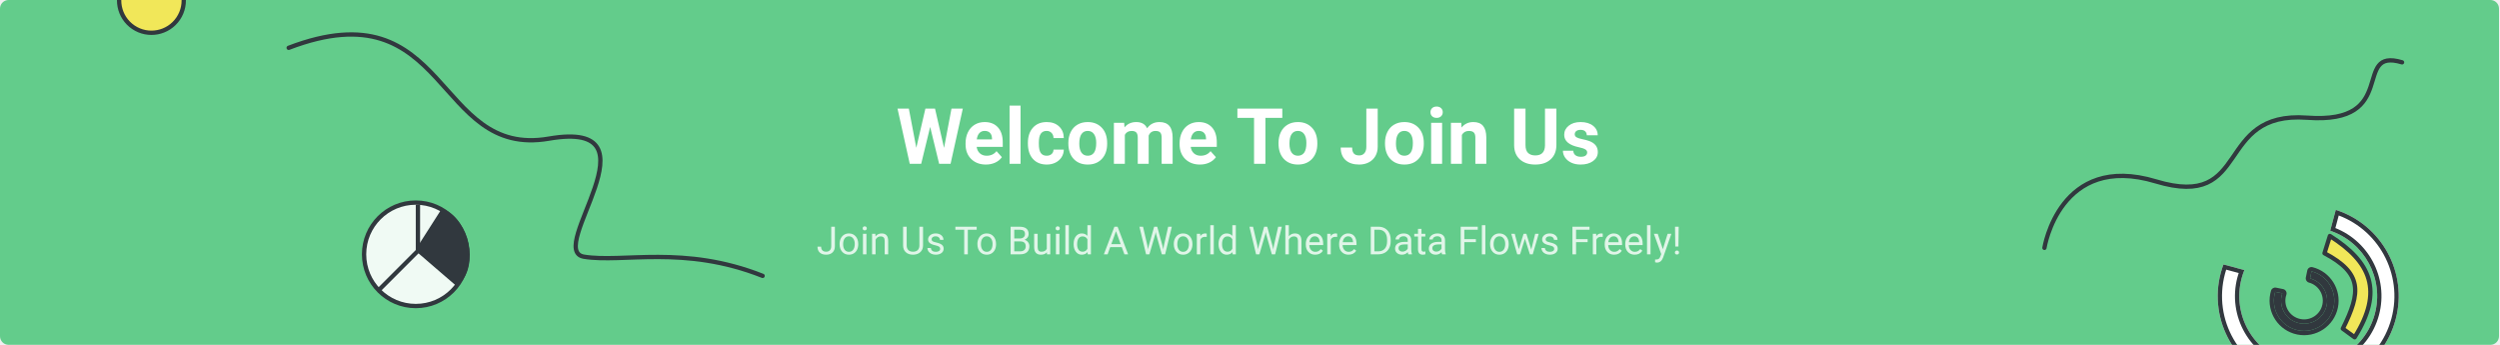
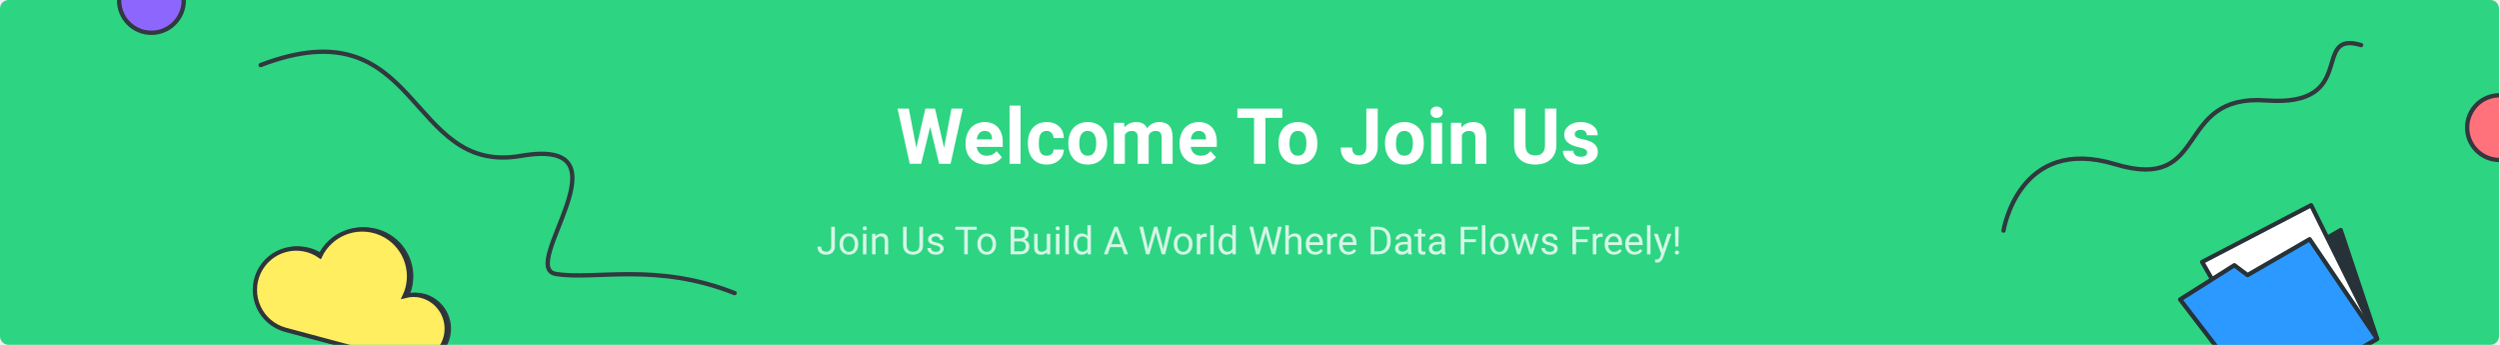
<svg xmlns="http://www.w3.org/2000/svg" width="1160" height="160" viewBox="0 0 1160 160" fill="none">
-   <rect width="1160" height="160" rx="4" fill="#63CC8B" />
+   <rect width="1160" height="160" rx="4" fill="#2DD482" />
  <mask id="mask0" mask-type="alpha" maskUnits="userSpaceOnUse" x="0" y="0" width="1160" height="160">
    <rect width="1160" height="160" rx="4" fill="url(#paint0_linear)" />
  </mask>
  <g mask="url(#mask0)">
-     <circle cx="70.298" cy="0.216" r="15" transform="rotate(34.0512 70.2977 0.215534)" fill="#F1E759" stroke="#31383E" stroke-width="2" />
-     <path d="M134 22.189C208.651 -6.349 201.461 73.584 254.776 64.329C308.09 55.075 252.925 116.154 271.066 119.116C289.208 122.077 317.385 113.512 354 128" stroke="#31383E" stroke-width="2" stroke-linecap="round" stroke-linejoin="round" />
-     <path d="M949 115C949 115 956.023 70.675 1000.72 84.165C1045.41 97.655 1027.53 51.403 1070.95 54.614C1114.36 57.826 1091.38 21.856 1115 28.922" stroke="#31383E" stroke-width="2" stroke-linecap="round" stroke-linejoin="round" />
-     <mask id="path-6-inside-1" fill="white">
-       <path fill-rule="evenodd" clip-rule="evenodd" d="M1032.09 122.709C1031.63 123.948 1031.22 125.221 1030.87 126.524C1024.87 148.929 1038.16 171.959 1060.57 177.963C1082.97 183.967 1106 170.67 1112.01 148.264C1117.84 126.507 1105.47 104.16 1084.23 97.388L1081.64 107.061C1097.54 112.392 1106.75 129.254 1102.35 145.676C1097.77 162.747 1080.23 172.878 1063.16 168.304C1046.09 163.73 1035.96 146.183 1040.53 129.112C1040.88 127.803 1041.31 126.536 1041.8 125.312L1032.09 122.709Z" />
-     </mask>
-     <path fill-rule="evenodd" clip-rule="evenodd" d="M1032.09 122.709C1031.63 123.948 1031.22 125.221 1030.87 126.524C1024.87 148.929 1038.16 171.959 1060.57 177.963C1082.97 183.967 1106 170.67 1112.01 148.264C1117.84 126.507 1105.47 104.16 1084.23 97.388L1081.64 107.061C1097.54 112.392 1106.75 129.254 1102.35 145.676C1097.77 162.747 1080.23 172.878 1063.16 168.304C1046.09 163.73 1035.96 146.183 1040.53 129.112C1040.88 127.803 1041.31 126.536 1041.8 125.312L1032.09 122.709Z" fill="white" />
-     <path d="M1032.09 122.709L1032.6 120.777C1031.61 120.51 1030.57 121.045 1030.21 122.012L1032.09 122.709ZM1084.23 97.388L1084.84 95.483C1084.32 95.317 1083.75 95.371 1083.27 95.633C1082.79 95.895 1082.44 96.342 1082.3 96.87L1084.23 97.388ZM1081.64 107.061L1079.71 106.544C1079.43 107.565 1080 108.622 1081 108.958L1081.64 107.061ZM1041.8 125.312L1043.66 126.065C1043.87 125.534 1043.85 124.935 1043.59 124.422C1043.34 123.908 1042.88 123.529 1042.32 123.38L1041.8 125.312ZM1030.21 122.012C1029.73 123.31 1029.3 124.642 1028.94 126.006L1032.8 127.041C1033.13 125.799 1033.52 124.586 1033.96 123.406L1030.21 122.012ZM1028.94 126.006C1022.65 149.479 1036.58 173.605 1060.05 179.895L1061.09 176.031C1039.75 170.313 1027.08 148.38 1032.8 127.041L1028.94 126.006ZM1060.05 179.895C1083.52 186.184 1107.65 172.255 1113.94 148.782L1110.08 147.747C1104.36 169.086 1082.42 181.749 1061.09 176.031L1060.05 179.895ZM1113.94 148.782C1120.05 125.988 1107.09 102.577 1084.84 95.483L1083.62 99.293C1103.85 105.742 1115.63 127.026 1110.08 147.747L1113.94 148.782ZM1082.3 96.87L1079.71 106.544L1083.57 107.579L1086.16 97.906L1082.3 96.87ZM1104.28 146.194C1108.96 128.745 1099.17 110.829 1082.27 105.165L1081 108.958C1095.91 113.954 1104.54 129.764 1100.42 145.159L1104.28 146.194ZM1062.64 170.236C1080.78 175.096 1099.42 164.332 1104.28 146.194L1100.42 145.159C1096.13 161.163 1079.68 170.66 1063.67 166.372L1062.64 170.236ZM1038.6 128.594C1033.74 146.732 1044.5 165.376 1062.64 170.236L1063.67 166.372C1047.67 162.084 1038.17 145.634 1042.46 129.63L1038.6 128.594ZM1039.95 124.56C1039.42 125.859 1038.97 127.206 1038.6 128.594L1042.46 129.63C1042.79 128.401 1043.19 127.212 1043.66 126.065L1039.95 124.56ZM1042.32 123.38L1032.6 120.777L1031.57 124.641L1041.29 127.244L1042.32 123.38Z" fill="#31383E" mask="url(#path-6-inside-1)" />
-     <mask id="path-8-outside-2" maskUnits="userSpaceOnUse" x="1050.45" y="120.643" width="38.889" height="38.889" fill="black">
-       <rect fill="white" x="1050.45" y="120.643" width="38.889" height="38.889" />
-       <path fill-rule="evenodd" clip-rule="evenodd" d="M1056.11 135.432C1055.98 135.855 1055.87 136.288 1055.78 136.729C1054.24 144.32 1059.15 151.719 1066.74 153.255C1074.34 154.791 1081.73 149.882 1083.27 142.291C1084.76 134.92 1080.18 127.729 1072.96 125.913L1072.3 129.19C1077.71 130.636 1081.12 136.065 1080 141.629C1078.83 147.412 1073.19 151.152 1067.41 149.982C1061.62 148.812 1057.88 143.175 1059.05 137.391C1059.14 136.948 1059.26 136.516 1059.4 136.098L1056.11 135.432Z" />
-     </mask>
-     <path fill-rule="evenodd" clip-rule="evenodd" d="M1056.11 135.432C1055.98 135.855 1055.87 136.288 1055.78 136.729C1054.24 144.32 1059.15 151.719 1066.74 153.255C1074.34 154.791 1081.73 149.882 1083.27 142.291C1084.76 134.92 1080.18 127.729 1072.96 125.913L1072.3 129.19C1077.71 130.636 1081.12 136.065 1080 141.629C1078.83 147.412 1073.19 151.152 1067.41 149.982C1061.62 148.812 1057.88 143.175 1059.05 137.391C1059.14 136.948 1059.26 136.516 1059.4 136.098L1056.11 135.432Z" fill="#31383E" />
-     <path d="M1056.11 135.432L1056.5 133.472C1055.49 133.267 1054.49 133.865 1054.19 134.853L1056.11 135.432ZM1072.96 125.913L1073.45 123.974C1072.92 123.84 1072.35 123.93 1071.89 124.221C1071.43 124.513 1071.11 124.981 1071 125.517L1072.96 125.913ZM1072.3 129.19L1070.33 128.793C1070.13 129.829 1070.76 130.849 1071.78 131.122L1072.3 129.19ZM1059.4 136.098L1061.3 136.734C1061.48 136.191 1061.42 135.595 1061.13 135.098C1060.84 134.601 1060.36 134.252 1059.8 134.138L1059.4 136.098ZM1054.19 134.853C1054.05 135.336 1053.92 135.829 1053.82 136.333L1057.74 137.126C1057.82 136.746 1057.91 136.374 1058.02 136.012L1054.19 134.853ZM1053.82 136.333C1052.07 145.006 1057.67 153.461 1066.35 155.215L1067.14 151.295C1060.63 149.978 1056.42 143.634 1057.74 137.126L1053.82 136.333ZM1066.35 155.215C1075.02 156.97 1083.48 151.362 1085.23 142.688L1081.31 141.895C1079.99 148.403 1073.65 152.612 1067.14 151.295L1066.35 155.215ZM1085.23 142.688C1086.93 134.264 1081.69 126.049 1073.45 123.974L1072.47 127.853C1078.66 129.41 1082.59 135.575 1081.31 141.895L1085.23 142.688ZM1071 125.517L1070.33 128.793L1074.26 129.587L1074.92 126.31L1071 125.517ZM1081.96 142.025C1083.29 135.419 1079.24 128.976 1072.81 127.258L1071.78 131.122C1076.17 132.297 1078.95 136.71 1078.04 141.232L1081.96 142.025ZM1067.01 151.942C1073.88 153.331 1080.57 148.891 1081.96 142.025L1078.04 141.232C1077.09 145.933 1072.5 148.973 1067.8 148.022L1067.01 151.942ZM1057.09 136.994C1055.7 143.861 1060.14 150.553 1067.01 151.942L1067.8 148.022C1063.1 147.071 1060.06 142.489 1061.01 137.788L1057.09 136.994ZM1057.5 135.462C1057.34 135.958 1057.2 136.47 1057.09 136.994L1061.01 137.788C1061.09 137.426 1061.18 137.074 1061.3 136.734L1057.5 135.462ZM1059.8 134.138L1056.5 133.472L1055.71 137.392L1059 138.059L1059.8 134.138Z" fill="#31383E" mask="url(#path-8-outside-2)" />
-     <path d="M1079 117.5L1081.5 109.5C1100.5 121.5 1106.5 135.002 1093 156.502L1087.5 152.5C1096 135.5 1096.56 126.777 1079 117.5Z" fill="#F1E759" stroke="#31383E" stroke-width="2" stroke-linecap="round" stroke-linejoin="round" />
-     <circle cx="193" cy="118" r="24" fill="white" fill-opacity="0.9" stroke="#31383E" stroke-width="2" />
-     <line x1="194" y1="95" x2="194" y2="116" stroke="#31383E" stroke-width="2" />
-     <line x1="193.707" y1="116.707" x2="175.707" y2="134.707" stroke="#31383E" stroke-width="2" />
-     <path d="M205.5 98L194 116L212 131.5C221.5 123 216.5 102.5 205.5 98Z" fill="#31383E" stroke="#31383E" stroke-width="2" stroke-linecap="round" stroke-linejoin="round" />
+     <path d="M197.012 137.334C194.338 136.62 191.524 136.622 188.851 137.341C189.38 136.212 189.808 135.039 190.13 133.835C191.536 128.602 190.936 123.032 188.448 118.218C185.961 113.404 181.764 109.693 176.681 107.813C171.599 105.934 165.997 106.02 160.976 108.057C155.954 110.093 151.874 113.933 149.537 118.821C147.251 117.212 144.64 116.121 141.888 115.626C139.136 115.131 136.31 115.244 133.606 115.956C130.902 116.669 128.387 117.963 126.236 119.75C124.085 121.537 122.351 123.772 121.155 126.299C119.959 128.826 119.33 131.585 119.311 134.38C119.293 137.176 119.886 139.943 121.05 142.485C122.213 145.028 123.918 147.285 126.045 149.1C128.172 150.914 130.67 152.242 133.365 152.989L188.834 167.852C192.844 168.831 197.077 168.2 200.628 166.097C204.178 163.993 206.765 160.583 207.833 156.597C208.901 152.61 208.366 148.364 206.343 144.767C204.32 141.17 200.969 138.507 197.007 137.35L197.012 137.334Z" fill="#31383E" stroke="#31383E" stroke-width="2" stroke-miterlimit="10" />
+     <path d="M196.012 137.334C193.338 136.62 190.524 136.622 187.851 137.341C188.38 136.212 188.808 135.039 189.13 133.835C190.536 128.602 189.936 123.032 187.448 118.218C184.961 113.404 180.764 109.693 175.681 107.813C170.599 105.934 164.997 106.02 159.976 108.057C154.954 110.093 150.874 113.933 148.537 118.821C146.251 117.212 143.64 116.121 140.888 115.626C138.136 115.131 135.31 115.244 132.606 115.956C129.902 116.669 127.387 117.963 125.236 119.75C123.085 121.537 121.351 123.772 120.155 126.299C118.959 128.826 118.33 131.585 118.311 134.38C118.293 137.176 118.886 139.943 120.05 142.485C121.213 145.028 122.918 147.285 125.045 149.1C127.172 150.914 129.67 152.242 132.365 152.989L187.834 167.852C191.844 168.831 196.077 168.2 199.628 166.097C203.178 163.993 205.765 160.583 206.833 156.597C207.901 152.61 207.366 148.364 205.343 144.767C203.32 141.17 199.969 138.507 196.007 137.35L196.012 137.334Z" fill="#FEEE60" stroke="#2E353A" stroke-width="2" stroke-miterlimit="10" />
+     <circle cx="70.298" cy="0.216" r="15" transform="rotate(34.0512 70.2977 0.215534)" fill="#8D67FD" stroke="#31383E" stroke-width="2" />
+     <circle cx="1160.22" cy="59.215" r="15" transform="rotate(34.0512 1160.22 59.2155)" fill="#FF727B" stroke="#31383E" stroke-width="2" />
+     <path d="M121 30.189C195.651 1.651 188.461 81.584 241.776 72.329C295.09 63.075 239.925 124.154 258.066 127.116C276.208 130.077 304.385 121.512 341 136" stroke="#31383E" stroke-width="2" stroke-linecap="round" stroke-linejoin="round" />
+     <path d="M930 107C930 107 937.023 62.675 981.715 76.165C1026.41 89.655 1008.53 43.403 1051.95 46.614C1095.36 49.826 1072.38 13.856 1096 20.922" stroke="#31383E" stroke-width="2" stroke-linecap="round" stroke-linejoin="round" />
+     <path d="M1103.43 157.21L1086.52 106.735L1024.96 142.277L1049.74 188.213L1103.43 157.21Z" fill="#263238" stroke="#263238" stroke-width="2" stroke-linecap="round" stroke-linejoin="round" />
+     <path d="M1022.21 121.553L1051.97 173.554L1101.17 152.399L1072.79 95.227L1022.21 121.553Z" fill="white" stroke="#263238" stroke-width="2" stroke-linecap="round" stroke-linejoin="round" />
+     <path d="M1011.98 138.955L1049.74 188.213L1103.43 157.21L1072.1 111.003L1043.28 127.643L1037.15 123.069L1011.98 138.955Z" fill="#2B99FF" stroke="#263238" stroke-width="2" stroke-linecap="round" stroke-linejoin="round" />
  </g>
  <path d="M438.219 68.617L441.664 50.406H446.92L441.242 76H435.934L431.768 58.879L427.602 76H422.293L416.615 50.406H421.871L425.334 68.582L429.553 50.406H434.018L438.219 68.617ZM457.643 76.352C454.854 76.352 452.58 75.496 450.822 73.785C449.076 72.074 448.203 69.795 448.203 66.947V66.455C448.203 64.545 448.572 62.84 449.311 61.34C450.049 59.828 451.092 58.668 452.439 57.859C453.799 57.039 455.346 56.629 457.08 56.629C459.682 56.629 461.727 57.449 463.215 59.09C464.715 60.73 465.465 63.057 465.465 66.068V68.143H453.354C453.518 69.385 454.01 70.381 454.83 71.131C455.662 71.881 456.711 72.256 457.977 72.256C459.934 72.256 461.463 71.547 462.564 70.129L465.061 72.924C464.299 74.002 463.268 74.846 461.967 75.455C460.666 76.053 459.225 76.352 457.643 76.352ZM457.062 60.742C456.055 60.742 455.234 61.082 454.602 61.762C453.98 62.441 453.582 63.414 453.406 64.68H460.473V64.275C460.449 63.15 460.145 62.283 459.559 61.674C458.973 61.053 458.141 60.742 457.062 60.742ZM473.727 76H468.629V49H473.727V76ZM485.838 72.256C486.775 72.256 487.537 71.998 488.123 71.482C488.709 70.967 489.014 70.281 489.037 69.426H493.801C493.789 70.715 493.438 71.898 492.746 72.977C492.055 74.043 491.105 74.875 489.898 75.473C488.703 76.059 487.379 76.352 485.926 76.352C483.207 76.352 481.062 75.49 479.492 73.768C477.922 72.033 477.137 69.643 477.137 66.596V66.262C477.137 63.332 477.916 60.994 479.475 59.248C481.033 57.502 483.172 56.629 485.891 56.629C488.27 56.629 490.174 57.309 491.604 58.668C493.045 60.016 493.777 61.815 493.801 64.064H489.037C489.014 63.08 488.709 62.283 488.123 61.674C487.537 61.053 486.764 60.742 485.803 60.742C484.619 60.742 483.723 61.176 483.113 62.043C482.516 62.898 482.217 64.293 482.217 66.227V66.754C482.217 68.711 482.516 70.117 483.113 70.973C483.711 71.828 484.619 72.256 485.838 72.256ZM495.91 66.314C495.91 64.428 496.273 62.746 497 61.27C497.727 59.793 498.77 58.65 500.129 57.842C501.5 57.033 503.088 56.629 504.893 56.629C507.459 56.629 509.551 57.414 511.168 58.984C512.797 60.555 513.705 62.688 513.893 65.383L513.928 66.684C513.928 69.602 513.113 71.945 511.484 73.715C509.855 75.473 507.67 76.352 504.928 76.352C502.186 76.352 499.994 75.473 498.354 73.715C496.725 71.957 495.91 69.566 495.91 66.543V66.314ZM500.99 66.684C500.99 68.488 501.33 69.871 502.01 70.832C502.689 71.781 503.662 72.256 504.928 72.256C506.158 72.256 507.119 71.787 507.811 70.85C508.502 69.9 508.848 68.389 508.848 66.314C508.848 64.545 508.502 63.174 507.811 62.201C507.119 61.228 506.146 60.742 504.893 60.742C503.65 60.742 502.689 61.228 502.01 62.201C501.33 63.162 500.99 64.656 500.99 66.684ZM521.82 56.98L521.979 59.107C523.326 57.455 525.148 56.629 527.445 56.629C529.895 56.629 531.576 57.596 532.49 59.529C533.826 57.596 535.73 56.629 538.203 56.629C540.266 56.629 541.801 57.232 542.809 58.44C543.816 59.635 544.32 61.44 544.32 63.853V76H539.223V63.871C539.223 62.793 539.012 62.008 538.59 61.516C538.168 61.012 537.424 60.76 536.357 60.76C534.834 60.76 533.779 61.486 533.193 62.94L533.211 76H528.131V63.889C528.131 62.787 527.914 61.99 527.48 61.498C527.047 61.006 526.309 60.76 525.266 60.76C523.824 60.76 522.781 61.357 522.137 62.553V76H517.057V56.98H521.82ZM556.994 76.352C554.205 76.352 551.932 75.496 550.174 73.785C548.428 72.074 547.555 69.795 547.555 66.947V66.455C547.555 64.545 547.924 62.84 548.662 61.34C549.4 59.828 550.443 58.668 551.791 57.859C553.15 57.039 554.697 56.629 556.432 56.629C559.033 56.629 561.078 57.449 562.566 59.09C564.066 60.73 564.816 63.057 564.816 66.068V68.143H552.705C552.869 69.385 553.361 70.381 554.182 71.131C555.014 71.881 556.062 72.256 557.328 72.256C559.285 72.256 560.814 71.547 561.916 70.129L564.412 72.924C563.65 74.002 562.619 74.846 561.318 75.455C560.018 76.053 558.576 76.352 556.994 76.352ZM556.414 60.742C555.406 60.742 554.586 61.082 553.953 61.762C553.332 62.441 552.934 63.414 552.758 64.68H559.824V64.275C559.801 63.15 559.496 62.283 558.91 61.674C558.324 61.053 557.492 60.742 556.414 60.742ZM595.227 54.678H587.387V76H582.113V54.678H574.379V50.406H595.227V54.678ZM593.469 66.314C593.469 64.428 593.832 62.746 594.559 61.27C595.285 59.793 596.328 58.65 597.688 57.842C599.059 57.033 600.646 56.629 602.451 56.629C605.018 56.629 607.109 57.414 608.727 58.984C610.355 60.555 611.264 62.688 611.451 65.383L611.486 66.684C611.486 69.602 610.672 71.945 609.043 73.715C607.414 75.473 605.229 76.352 602.486 76.352C599.744 76.352 597.553 75.473 595.912 73.715C594.283 71.957 593.469 69.566 593.469 66.543V66.314ZM598.549 66.684C598.549 68.488 598.889 69.871 599.568 70.832C600.248 71.781 601.221 72.256 602.486 72.256C603.717 72.256 604.678 71.787 605.369 70.85C606.061 69.9 606.406 68.389 606.406 66.314C606.406 64.545 606.061 63.174 605.369 62.201C604.678 61.228 603.705 60.742 602.451 60.742C601.209 60.742 600.248 61.228 599.568 62.201C598.889 63.162 598.549 64.656 598.549 66.684ZM634.232 50.406H639.506V68.125C639.506 69.754 639.143 71.195 638.416 72.449C637.701 73.691 636.688 74.652 635.375 75.332C634.062 76.012 632.58 76.352 630.928 76.352C628.221 76.352 626.111 75.666 624.6 74.295C623.088 72.912 622.332 70.961 622.332 68.441H627.641C627.641 69.695 627.904 70.621 628.432 71.219C628.959 71.816 629.791 72.115 630.928 72.115C631.936 72.115 632.738 71.769 633.336 71.078C633.934 70.387 634.232 69.402 634.232 68.125V50.406ZM642.898 66.314C642.898 64.428 643.262 62.746 643.988 61.27C644.715 59.793 645.758 58.65 647.117 57.842C648.488 57.033 650.076 56.629 651.881 56.629C654.447 56.629 656.539 57.414 658.156 58.984C659.785 60.555 660.693 62.688 660.881 65.383L660.916 66.684C660.916 69.602 660.102 71.945 658.473 73.715C656.844 75.473 654.658 76.352 651.916 76.352C649.174 76.352 646.982 75.473 645.342 73.715C643.713 71.957 642.898 69.566 642.898 66.543V66.314ZM647.979 66.684C647.979 68.488 648.318 69.871 648.998 70.832C649.678 71.781 650.65 72.256 651.916 72.256C653.146 72.256 654.107 71.787 654.799 70.85C655.49 69.9 655.836 68.389 655.836 66.314C655.836 64.545 655.49 63.174 654.799 62.201C654.107 61.228 653.135 60.742 651.881 60.742C650.639 60.742 649.678 61.228 648.998 62.201C648.318 63.162 647.979 64.656 647.979 66.684ZM669.406 76H664.309V56.98H669.406V76ZM664.01 52.059C664.01 51.297 664.262 50.67 664.766 50.178C665.281 49.685 665.979 49.44 666.857 49.44C667.725 49.44 668.416 49.685 668.932 50.178C669.447 50.67 669.705 51.297 669.705 52.059C669.705 52.832 669.441 53.465 668.914 53.957C668.398 54.449 667.713 54.695 666.857 54.695C666.002 54.695 665.311 54.449 664.783 53.957C664.268 53.465 664.01 52.832 664.01 52.059ZM678.283 56.98L678.441 59.178C679.801 57.478 681.623 56.629 683.908 56.629C685.924 56.629 687.424 57.221 688.408 58.404C689.393 59.588 689.896 61.357 689.92 63.713V76H684.84V63.836C684.84 62.758 684.605 61.978 684.137 61.498C683.668 61.006 682.889 60.76 681.799 60.76C680.369 60.76 679.297 61.369 678.582 62.588V76H673.502V56.98H678.283ZM722.457 50.406V67.264C722.457 70.064 721.578 72.279 719.82 73.908C718.074 75.537 715.684 76.352 712.648 76.352C709.66 76.352 707.287 75.561 705.529 73.978C703.771 72.397 702.875 70.223 702.84 67.457V50.406H708.113V67.299C708.113 68.975 708.512 70.199 709.309 70.973C710.117 71.734 711.23 72.115 712.648 72.115C715.613 72.115 717.119 70.557 717.166 67.439V50.406H722.457ZM736.748 70.744C736.748 70.123 736.438 69.637 735.816 69.285C735.207 68.922 734.223 68.6 732.863 68.318C728.34 67.369 726.078 65.447 726.078 62.553C726.078 60.865 726.775 59.459 728.17 58.334C729.576 57.197 731.41 56.629 733.672 56.629C736.086 56.629 738.014 57.197 739.455 58.334C740.908 59.471 741.635 60.947 741.635 62.764H736.555C736.555 62.037 736.32 61.44 735.852 60.971C735.383 60.49 734.65 60.25 733.654 60.25C732.799 60.25 732.137 60.443 731.668 60.83C731.199 61.217 730.965 61.709 730.965 62.307C730.965 62.869 731.229 63.326 731.756 63.678C732.295 64.018 733.197 64.316 734.463 64.574C735.729 64.82 736.795 65.102 737.662 65.418C740.346 66.402 741.688 68.107 741.688 70.533C741.688 72.268 740.943 73.674 739.455 74.752C737.967 75.818 736.045 76.352 733.689 76.352C732.096 76.352 730.678 76.07 729.436 75.508C728.205 74.934 727.238 74.154 726.535 73.17C725.832 72.174 725.48 71.102 725.48 69.953H730.297C730.344 70.856 730.678 71.547 731.299 72.027C731.92 72.508 732.752 72.748 733.795 72.748C734.768 72.748 735.5 72.566 735.992 72.203C736.496 71.828 736.748 71.342 736.748 70.744Z" fill="white" />
  <path d="M385.847 105.203H387.543V114.265C387.543 115.489 387.174 116.447 386.436 117.139C385.703 117.83 384.725 118.176 383.5 118.176C382.229 118.176 381.238 117.851 380.529 117.2C379.82 116.55 379.466 115.639 379.466 114.467H381.153C381.153 115.199 381.353 115.771 381.751 116.181C382.155 116.591 382.738 116.796 383.5 116.796C384.197 116.796 384.76 116.576 385.188 116.137C385.621 115.697 385.841 115.082 385.847 114.291V105.203ZM389.731 113.157C389.731 112.226 389.913 111.388 390.276 110.644C390.646 109.899 391.155 109.325 391.806 108.921C392.462 108.517 393.209 108.314 394.047 108.314C395.342 108.314 396.388 108.763 397.185 109.659C397.987 110.556 398.389 111.748 398.389 113.236V113.351C398.389 114.276 398.21 115.108 397.853 115.847C397.501 116.579 396.994 117.15 396.332 117.561C395.676 117.971 394.92 118.176 394.064 118.176C392.775 118.176 391.729 117.728 390.927 116.831C390.13 115.935 389.731 114.748 389.731 113.271V113.157ZM391.366 113.351C391.366 114.405 391.609 115.252 392.096 115.891C392.588 116.529 393.244 116.849 394.064 116.849C394.891 116.849 395.547 116.526 396.033 115.882C396.52 115.231 396.763 114.323 396.763 113.157C396.763 112.114 396.514 111.271 396.016 110.626C395.523 109.976 394.867 109.65 394.047 109.65C393.244 109.65 392.597 109.97 392.104 110.608C391.612 111.247 391.366 112.161 391.366 113.351ZM402.194 118H400.568V108.49H402.194V118ZM400.437 105.968C400.437 105.704 400.516 105.481 400.674 105.3C400.838 105.118 401.078 105.027 401.395 105.027C401.711 105.027 401.951 105.118 402.115 105.3C402.279 105.481 402.361 105.704 402.361 105.968C402.361 106.231 402.279 106.451 402.115 106.627C401.951 106.803 401.711 106.891 401.395 106.891C401.078 106.891 400.838 106.803 400.674 106.627C400.516 106.451 400.437 106.231 400.437 105.968ZM406.343 108.49L406.396 109.686C407.122 108.771 408.071 108.314 409.243 108.314C411.253 108.314 412.267 109.448 412.284 111.716V118H410.658V111.707C410.652 111.021 410.494 110.515 410.184 110.187C409.879 109.858 409.401 109.694 408.751 109.694C408.224 109.694 407.761 109.835 407.362 110.116C406.964 110.397 406.653 110.767 406.431 111.224V118H404.805V108.49H406.343ZM428.465 105.203V113.904C428.459 115.111 428.078 116.099 427.322 116.866C426.572 117.634 425.553 118.064 424.264 118.158L423.815 118.176C422.415 118.176 421.299 117.798 420.467 117.042C419.635 116.286 419.213 115.246 419.201 113.922V105.203H420.871V113.869C420.871 114.795 421.126 115.516 421.636 116.031C422.146 116.541 422.872 116.796 423.815 116.796C424.771 116.796 425.5 116.541 426.004 116.031C426.514 115.521 426.769 114.804 426.769 113.878V105.203H428.465ZM436.41 115.478C436.41 115.038 436.243 114.698 435.909 114.458C435.581 114.212 435.004 114.001 434.178 113.825C433.357 113.649 432.704 113.438 432.218 113.192C431.737 112.946 431.38 112.653 431.146 112.313C430.917 111.974 430.803 111.569 430.803 111.101C430.803 110.321 431.131 109.662 431.787 109.123C432.449 108.584 433.293 108.314 434.318 108.314C435.396 108.314 436.27 108.593 436.938 109.149C437.611 109.706 437.948 110.418 437.948 111.285H436.313C436.313 110.84 436.123 110.456 435.742 110.134C435.367 109.812 434.893 109.65 434.318 109.65C433.727 109.65 433.264 109.779 432.93 110.037C432.596 110.295 432.429 110.632 432.429 111.048C432.429 111.44 432.584 111.736 432.895 111.936C433.205 112.135 433.765 112.325 434.573 112.507C435.388 112.688 436.047 112.905 436.551 113.157C437.055 113.409 437.427 113.714 437.667 114.071C437.913 114.423 438.036 114.854 438.036 115.363C438.036 116.213 437.696 116.896 437.017 117.411C436.337 117.921 435.455 118.176 434.371 118.176C433.609 118.176 432.936 118.041 432.35 117.771C431.764 117.502 431.304 117.127 430.97 116.646C430.642 116.16 430.478 115.636 430.478 115.073H432.104C432.133 115.618 432.35 116.052 432.754 116.374C433.164 116.69 433.703 116.849 434.371 116.849C434.986 116.849 435.479 116.726 435.848 116.479C436.223 116.228 436.41 115.894 436.41 115.478ZM453.364 106.592H449.251V118H447.572V106.592H443.468V105.203H453.364V106.592ZM453.698 113.157C453.698 112.226 453.88 111.388 454.243 110.644C454.612 109.899 455.122 109.325 455.772 108.921C456.429 108.517 457.176 108.314 458.014 108.314C459.309 108.314 460.354 108.763 461.151 109.659C461.954 110.556 462.355 111.748 462.355 113.236V113.351C462.355 114.276 462.177 115.108 461.819 115.847C461.468 116.579 460.961 117.15 460.299 117.561C459.643 117.971 458.887 118.176 458.031 118.176C456.742 118.176 455.696 117.728 454.894 116.831C454.097 115.935 453.698 114.748 453.698 113.271V113.157ZM455.333 113.351C455.333 114.405 455.576 115.252 456.062 115.891C456.555 116.529 457.211 116.849 458.031 116.849C458.857 116.849 459.514 116.526 460 115.882C460.486 115.231 460.729 114.323 460.729 113.157C460.729 112.114 460.48 111.271 459.982 110.626C459.49 109.976 458.834 109.65 458.014 109.65C457.211 109.65 456.563 109.97 456.071 110.608C455.579 111.247 455.333 112.161 455.333 113.351ZM469.114 118V105.203H473.298C474.687 105.203 475.729 105.49 476.427 106.064C477.13 106.639 477.481 107.488 477.481 108.613C477.481 109.211 477.312 109.741 476.972 110.204C476.632 110.661 476.169 111.016 475.583 111.268C476.274 111.461 476.819 111.83 477.218 112.375C477.622 112.914 477.824 113.559 477.824 114.309C477.824 115.457 477.452 116.359 476.708 117.016C475.964 117.672 474.912 118 473.553 118H469.114ZM470.802 112.015V116.62H473.588C474.373 116.62 474.991 116.418 475.442 116.014C475.899 115.604 476.128 115.041 476.128 114.326C476.128 112.785 475.29 112.015 473.614 112.015H470.802ZM470.802 110.661H473.351C474.089 110.661 474.678 110.477 475.117 110.107C475.562 109.738 475.785 109.237 475.785 108.604C475.785 107.901 475.58 107.392 475.17 107.075C474.76 106.753 474.136 106.592 473.298 106.592H470.802V110.661ZM485.945 117.06C485.312 117.804 484.384 118.176 483.159 118.176C482.146 118.176 481.372 117.883 480.839 117.297C480.312 116.705 480.045 115.832 480.039 114.678V108.49H481.665V114.634C481.665 116.075 482.251 116.796 483.423 116.796C484.665 116.796 485.491 116.333 485.901 115.407V108.49H487.527V118H485.98L485.945 117.06ZM491.772 118H490.146V108.49H491.772V118ZM490.015 105.968C490.015 105.704 490.094 105.481 490.252 105.3C490.416 105.118 490.656 105.027 490.973 105.027C491.289 105.027 491.529 105.118 491.693 105.3C491.857 105.481 491.939 105.704 491.939 105.968C491.939 106.231 491.857 106.451 491.693 106.627C491.529 106.803 491.289 106.891 490.973 106.891C490.656 106.891 490.416 106.803 490.252 106.627C490.094 106.451 490.015 106.231 490.015 105.968ZM496.149 118H494.523V104.5H496.149V118ZM498.364 113.166C498.364 111.707 498.71 110.535 499.401 109.65C500.093 108.76 500.998 108.314 502.117 108.314C503.23 108.314 504.112 108.695 504.763 109.457V104.5H506.389V118H504.895L504.815 116.98C504.165 117.777 503.26 118.176 502.1 118.176C500.998 118.176 500.099 117.725 499.401 116.822C498.71 115.92 498.364 114.742 498.364 113.289V113.166ZM499.99 113.351C499.99 114.429 500.213 115.272 500.658 115.882C501.104 116.491 501.719 116.796 502.504 116.796C503.535 116.796 504.288 116.333 504.763 115.407V111.039C504.276 110.143 503.529 109.694 502.521 109.694C501.725 109.694 501.104 110.002 500.658 110.617C500.213 111.232 499.99 112.144 499.99 113.351ZM520.706 114.66H515.345L514.141 118H512.4L517.287 105.203H518.764L523.659 118H521.928L520.706 114.66ZM515.854 113.271H520.205L518.025 107.286L515.854 113.271ZM532.606 113.966L532.853 115.653L533.213 114.133L535.744 105.203H537.168L539.638 114.133L539.989 115.68L540.262 113.957L542.248 105.203H543.944L540.842 118H539.304L536.667 108.675L536.465 107.699L536.263 108.675L533.529 118H531.991L528.897 105.203H530.585L532.606 113.966ZM544.858 113.157C544.858 112.226 545.04 111.388 545.403 110.644C545.772 109.899 546.282 109.325 546.933 108.921C547.589 108.517 548.336 108.314 549.174 108.314C550.469 108.314 551.515 108.763 552.312 109.659C553.114 110.556 553.516 111.748 553.516 113.236V113.351C553.516 114.276 553.337 115.108 552.979 115.847C552.628 116.579 552.121 117.15 551.459 117.561C550.803 117.971 550.047 118.176 549.191 118.176C547.902 118.176 546.856 117.728 546.054 116.831C545.257 115.935 544.858 114.748 544.858 113.271V113.157ZM546.493 113.351C546.493 114.405 546.736 115.252 547.223 115.891C547.715 116.529 548.371 116.849 549.191 116.849C550.018 116.849 550.674 116.526 551.16 115.882C551.646 115.231 551.89 114.323 551.89 113.157C551.89 112.114 551.641 111.271 551.143 110.626C550.65 109.976 549.994 109.65 549.174 109.65C548.371 109.65 547.724 109.97 547.231 110.608C546.739 111.247 546.493 112.161 546.493 113.351ZM560.151 109.949C559.905 109.908 559.639 109.888 559.352 109.888C558.285 109.888 557.562 110.342 557.181 111.25V118H555.555V108.49H557.137L557.163 109.589C557.696 108.739 558.452 108.314 559.431 108.314C559.747 108.314 559.987 108.355 560.151 108.438V109.949ZM563.421 118H561.795V104.5H563.421V118ZM565.636 113.166C565.636 111.707 565.981 110.535 566.673 109.65C567.364 108.76 568.27 108.314 569.389 108.314C570.502 108.314 571.384 108.695 572.034 109.457V104.5H573.66V118H572.166L572.087 116.98C571.437 117.777 570.531 118.176 569.371 118.176C568.27 118.176 567.37 117.725 566.673 116.822C565.981 115.92 565.636 114.742 565.636 113.289V113.166ZM567.262 113.351C567.262 114.429 567.484 115.272 567.93 115.882C568.375 116.491 568.99 116.796 569.775 116.796C570.807 116.796 571.56 116.333 572.034 115.407V111.039C571.548 110.143 570.801 109.694 569.793 109.694C568.996 109.694 568.375 110.002 567.93 110.617C567.484 111.232 567.262 112.144 567.262 113.351ZM583.671 113.966L583.917 115.653L584.277 114.133L586.809 105.203H588.232L590.702 114.133L591.054 115.68L591.326 113.957L593.312 105.203H595.009L591.906 118H590.368L587.731 108.675L587.529 107.699L587.327 108.675L584.594 118H583.056L579.962 105.203H581.649L583.671 113.966ZM598.261 109.642C598.981 108.757 599.919 108.314 601.073 108.314C603.083 108.314 604.097 109.448 604.114 111.716V118H602.488V111.707C602.482 111.021 602.324 110.515 602.014 110.187C601.709 109.858 601.231 109.694 600.581 109.694C600.054 109.694 599.591 109.835 599.192 110.116C598.794 110.397 598.483 110.767 598.261 111.224V118H596.635V104.5H598.261V109.642ZM610.495 118.176C609.206 118.176 608.157 117.754 607.349 116.91C606.54 116.061 606.136 114.927 606.136 113.509V113.21C606.136 112.267 606.314 111.426 606.672 110.688C607.035 109.943 607.539 109.363 608.184 108.947C608.834 108.525 609.537 108.314 610.293 108.314C611.529 108.314 612.49 108.722 613.176 109.536C613.861 110.351 614.204 111.517 614.204 113.034V113.711H607.762C607.785 114.648 608.058 115.407 608.579 115.987C609.106 116.562 609.774 116.849 610.583 116.849C611.157 116.849 611.644 116.731 612.042 116.497C612.44 116.263 612.789 115.952 613.088 115.565L614.081 116.339C613.284 117.563 612.089 118.176 610.495 118.176ZM610.293 109.65C609.637 109.65 609.086 109.891 608.641 110.371C608.195 110.846 607.92 111.514 607.814 112.375H612.578V112.252C612.531 111.426 612.309 110.787 611.91 110.336C611.512 109.879 610.973 109.65 610.293 109.65ZM620.69 109.949C620.444 109.908 620.178 109.888 619.891 109.888C618.824 109.888 618.101 110.342 617.72 111.25V118H616.094V108.49H617.676L617.702 109.589C618.235 108.739 618.991 108.314 619.97 108.314C620.286 108.314 620.526 108.355 620.69 108.438V109.949ZM625.964 118.176C624.675 118.176 623.626 117.754 622.817 116.91C622.009 116.061 621.604 114.927 621.604 113.509V113.21C621.604 112.267 621.783 111.426 622.141 110.688C622.504 109.943 623.008 109.363 623.652 108.947C624.303 108.525 625.006 108.314 625.762 108.314C626.998 108.314 627.959 108.722 628.645 109.536C629.33 110.351 629.673 111.517 629.673 113.034V113.711H623.23C623.254 114.648 623.526 115.407 624.048 115.987C624.575 116.562 625.243 116.849 626.052 116.849C626.626 116.849 627.112 116.731 627.511 116.497C627.909 116.263 628.258 115.952 628.557 115.565L629.55 116.339C628.753 117.563 627.558 118.176 625.964 118.176ZM625.762 109.65C625.105 109.65 624.555 109.891 624.109 110.371C623.664 110.846 623.389 111.514 623.283 112.375H628.047V112.252C628 111.426 627.777 110.787 627.379 110.336C626.98 109.879 626.441 109.65 625.762 109.65ZM636.282 118V105.203H639.895C641.008 105.203 641.992 105.449 642.848 105.941C643.703 106.434 644.362 107.134 644.825 108.042C645.294 108.95 645.531 109.993 645.537 111.171V111.988C645.537 113.195 645.303 114.253 644.834 115.161C644.371 116.069 643.706 116.767 642.839 117.253C641.978 117.739 640.973 117.988 639.824 118H636.282ZM637.97 106.592V116.62H639.745C641.046 116.62 642.057 116.216 642.777 115.407C643.504 114.599 643.867 113.447 643.867 111.953V111.206C643.867 109.753 643.524 108.625 642.839 107.822C642.159 107.014 641.192 106.604 639.938 106.592H637.97ZM653.711 118C653.617 117.812 653.541 117.479 653.482 116.998C652.727 117.783 651.824 118.176 650.775 118.176C649.838 118.176 649.067 117.912 648.464 117.385C647.866 116.852 647.567 116.178 647.567 115.363C647.567 114.373 647.942 113.605 648.692 113.061C649.448 112.51 650.509 112.234 651.874 112.234H653.456V111.487C653.456 110.919 653.286 110.468 652.946 110.134C652.606 109.794 652.105 109.624 651.443 109.624C650.863 109.624 650.377 109.771 649.984 110.063C649.592 110.356 649.396 110.711 649.396 111.127H647.761C647.761 110.652 647.928 110.195 648.262 109.756C648.602 109.311 649.059 108.959 649.633 108.701C650.213 108.443 650.849 108.314 651.54 108.314C652.636 108.314 653.494 108.59 654.115 109.141C654.736 109.686 655.059 110.438 655.082 111.399V115.776C655.082 116.649 655.193 117.344 655.416 117.859V118H653.711ZM651.013 116.761C651.522 116.761 652.006 116.629 652.463 116.365C652.92 116.102 653.251 115.759 653.456 115.337V113.386H652.182C650.189 113.386 649.193 113.969 649.193 115.135C649.193 115.645 649.363 116.043 649.703 116.33C650.043 116.617 650.479 116.761 651.013 116.761ZM659.837 106.188V108.49H661.612V109.747H659.837V115.645C659.837 116.025 659.916 116.312 660.074 116.506C660.232 116.693 660.502 116.787 660.883 116.787C661.07 116.787 661.328 116.752 661.656 116.682V118C661.229 118.117 660.812 118.176 660.408 118.176C659.682 118.176 659.134 117.956 658.765 117.517C658.396 117.077 658.211 116.453 658.211 115.645V109.747H656.479V108.49H658.211V106.188H659.837ZM669.391 118C669.297 117.812 669.221 117.479 669.162 116.998C668.406 117.783 667.504 118.176 666.455 118.176C665.518 118.176 664.747 117.912 664.144 117.385C663.546 116.852 663.247 116.178 663.247 115.363C663.247 114.373 663.622 113.605 664.372 113.061C665.128 112.51 666.188 112.234 667.554 112.234H669.136V111.487C669.136 110.919 668.966 110.468 668.626 110.134C668.286 109.794 667.785 109.624 667.123 109.624C666.543 109.624 666.057 109.771 665.664 110.063C665.271 110.356 665.075 110.711 665.075 111.127H663.44C663.44 110.652 663.607 110.195 663.941 109.756C664.281 109.311 664.738 108.959 665.312 108.701C665.893 108.443 666.528 108.314 667.22 108.314C668.315 108.314 669.174 108.59 669.795 109.141C670.416 109.686 670.738 110.438 670.762 111.399V115.776C670.762 116.649 670.873 117.344 671.096 117.859V118H669.391ZM666.692 116.761C667.202 116.761 667.686 116.629 668.143 116.365C668.6 116.102 668.931 115.759 669.136 115.337V113.386H667.861C665.869 113.386 664.873 113.969 664.873 115.135C664.873 115.645 665.043 116.043 665.383 116.33C665.723 116.617 666.159 116.761 666.692 116.761ZM685.088 112.349H679.718V118H678.03V105.203H685.958V106.592H679.718V110.969H685.088V112.349ZM689.491 118H687.865V104.5H689.491V118ZM691.671 113.157C691.671 112.226 691.853 111.388 692.216 110.644C692.585 109.899 693.095 109.325 693.745 108.921C694.401 108.517 695.148 108.314 695.986 108.314C697.281 108.314 698.327 108.763 699.124 109.659C699.927 110.556 700.328 111.748 700.328 113.236V113.351C700.328 114.276 700.149 115.108 699.792 115.847C699.44 116.579 698.934 117.15 698.271 117.561C697.615 117.971 696.859 118.176 696.004 118.176C694.715 118.176 693.669 117.728 692.866 116.831C692.069 115.935 691.671 114.748 691.671 113.271V113.157ZM693.306 113.351C693.306 114.405 693.549 115.252 694.035 115.891C694.527 116.529 695.184 116.849 696.004 116.849C696.83 116.849 697.486 116.526 697.973 115.882C698.459 115.231 698.702 114.323 698.702 113.157C698.702 112.114 698.453 111.271 697.955 110.626C697.463 109.976 696.807 109.65 695.986 109.65C695.184 109.65 694.536 109.97 694.044 110.608C693.552 111.247 693.306 112.161 693.306 113.351ZM710.787 115.759L712.615 108.49H714.241L711.473 118H710.154L707.843 110.793L705.593 118H704.274L701.515 108.49H703.132L705.004 115.609L707.219 108.49H708.528L710.787 115.759ZM721.439 115.478C721.439 115.038 721.272 114.698 720.938 114.458C720.61 114.212 720.033 114.001 719.207 113.825C718.387 113.649 717.733 113.438 717.247 113.192C716.767 112.946 716.409 112.653 716.175 112.313C715.946 111.974 715.832 111.569 715.832 111.101C715.832 110.321 716.16 109.662 716.816 109.123C717.479 108.584 718.322 108.314 719.348 108.314C720.426 108.314 721.299 108.593 721.967 109.149C722.641 109.706 722.978 110.418 722.978 111.285H721.343C721.343 110.84 721.152 110.456 720.771 110.134C720.396 109.812 719.922 109.65 719.348 109.65C718.756 109.65 718.293 109.779 717.959 110.037C717.625 110.295 717.458 110.632 717.458 111.048C717.458 111.44 717.613 111.736 717.924 111.936C718.234 112.135 718.794 112.325 719.603 112.507C720.417 112.688 721.076 112.905 721.58 113.157C722.084 113.409 722.456 113.714 722.696 114.071C722.942 114.423 723.065 114.854 723.065 115.363C723.065 116.213 722.726 116.896 722.046 117.411C721.366 117.921 720.484 118.176 719.4 118.176C718.639 118.176 717.965 118.041 717.379 117.771C716.793 117.502 716.333 117.127 715.999 116.646C715.671 116.16 715.507 115.636 715.507 115.073H717.133C717.162 115.618 717.379 116.052 717.783 116.374C718.193 116.69 718.732 116.849 719.4 116.849C720.016 116.849 720.508 116.726 720.877 116.479C721.252 116.228 721.439 115.894 721.439 115.478ZM736.961 112.349H731.591V118H729.903V105.203H737.831V106.592H731.591V110.969H736.961V112.349ZM743.966 109.949C743.72 109.908 743.453 109.888 743.166 109.888C742.1 109.888 741.376 110.342 740.995 111.25V118H739.369V108.49H740.951L740.978 109.589C741.511 108.739 742.267 108.314 743.245 108.314C743.562 108.314 743.802 108.355 743.966 108.438V109.949ZM749.239 118.176C747.95 118.176 746.901 117.754 746.093 116.91C745.284 116.061 744.88 114.927 744.88 113.509V113.21C744.88 112.267 745.059 111.426 745.416 110.688C745.779 109.943 746.283 109.363 746.928 108.947C747.578 108.525 748.281 108.314 749.037 108.314C750.273 108.314 751.234 108.722 751.92 109.536C752.605 110.351 752.948 111.517 752.948 113.034V113.711H746.506C746.529 114.648 746.802 115.407 747.323 115.987C747.851 116.562 748.519 116.849 749.327 116.849C749.901 116.849 750.388 116.731 750.786 116.497C751.185 116.263 751.533 115.952 751.832 115.565L752.825 116.339C752.028 117.563 750.833 118.176 749.239 118.176ZM749.037 109.65C748.381 109.65 747.83 109.891 747.385 110.371C746.939 110.846 746.664 111.514 746.559 112.375H751.322V112.252C751.275 111.426 751.053 110.787 750.654 110.336C750.256 109.879 749.717 109.65 749.037 109.65ZM758.784 118.176C757.495 118.176 756.446 117.754 755.638 116.91C754.829 116.061 754.425 114.927 754.425 113.509V113.21C754.425 112.267 754.604 111.426 754.961 110.688C755.324 109.943 755.828 109.363 756.473 108.947C757.123 108.525 757.826 108.314 758.582 108.314C759.818 108.314 760.779 108.722 761.465 109.536C762.15 110.351 762.493 111.517 762.493 113.034V113.711H756.051C756.074 114.648 756.347 115.407 756.868 115.987C757.396 116.562 758.063 116.849 758.872 116.849C759.446 116.849 759.933 116.731 760.331 116.497C760.729 116.263 761.078 115.952 761.377 115.565L762.37 116.339C761.573 117.563 760.378 118.176 758.784 118.176ZM758.582 109.65C757.926 109.65 757.375 109.891 756.93 110.371C756.484 110.846 756.209 111.514 756.104 112.375H760.867V112.252C760.82 111.426 760.598 110.787 760.199 110.336C759.801 109.879 759.262 109.65 758.582 109.65ZM766.149 118H764.523V104.5H766.149V118ZM771.871 115.618L774.086 108.49H775.826L772.003 119.468C771.411 121.05 770.471 121.841 769.182 121.841L768.874 121.814L768.268 121.7V120.382L768.707 120.417C769.258 120.417 769.686 120.306 769.99 120.083C770.301 119.86 770.556 119.453 770.755 118.861L771.115 117.895L767.723 108.49H769.498L771.871 115.618ZM779.104 114.388H777.637L777.522 105.203H779.228L779.104 114.388ZM777.461 117.183C777.461 116.919 777.54 116.699 777.698 116.523C777.862 116.342 778.103 116.251 778.419 116.251C778.735 116.251 778.976 116.342 779.14 116.523C779.304 116.699 779.386 116.919 779.386 117.183C779.386 117.446 779.304 117.666 779.14 117.842C778.976 118.012 778.735 118.097 778.419 118.097C778.103 118.097 777.862 118.012 777.698 117.842C777.54 117.666 777.461 117.446 777.461 117.183Z" fill="white" fill-opacity="0.8" />
  <defs>
    <linearGradient id="paint0_linear" x1="-89.417" y1="72" x2="1121.93" y2="397.218" gradientUnits="userSpaceOnUse">
      <stop stop-color="#3856F2" />
      <stop offset="1" stop-color="#6F85F5" />
    </linearGradient>
  </defs>
</svg>
